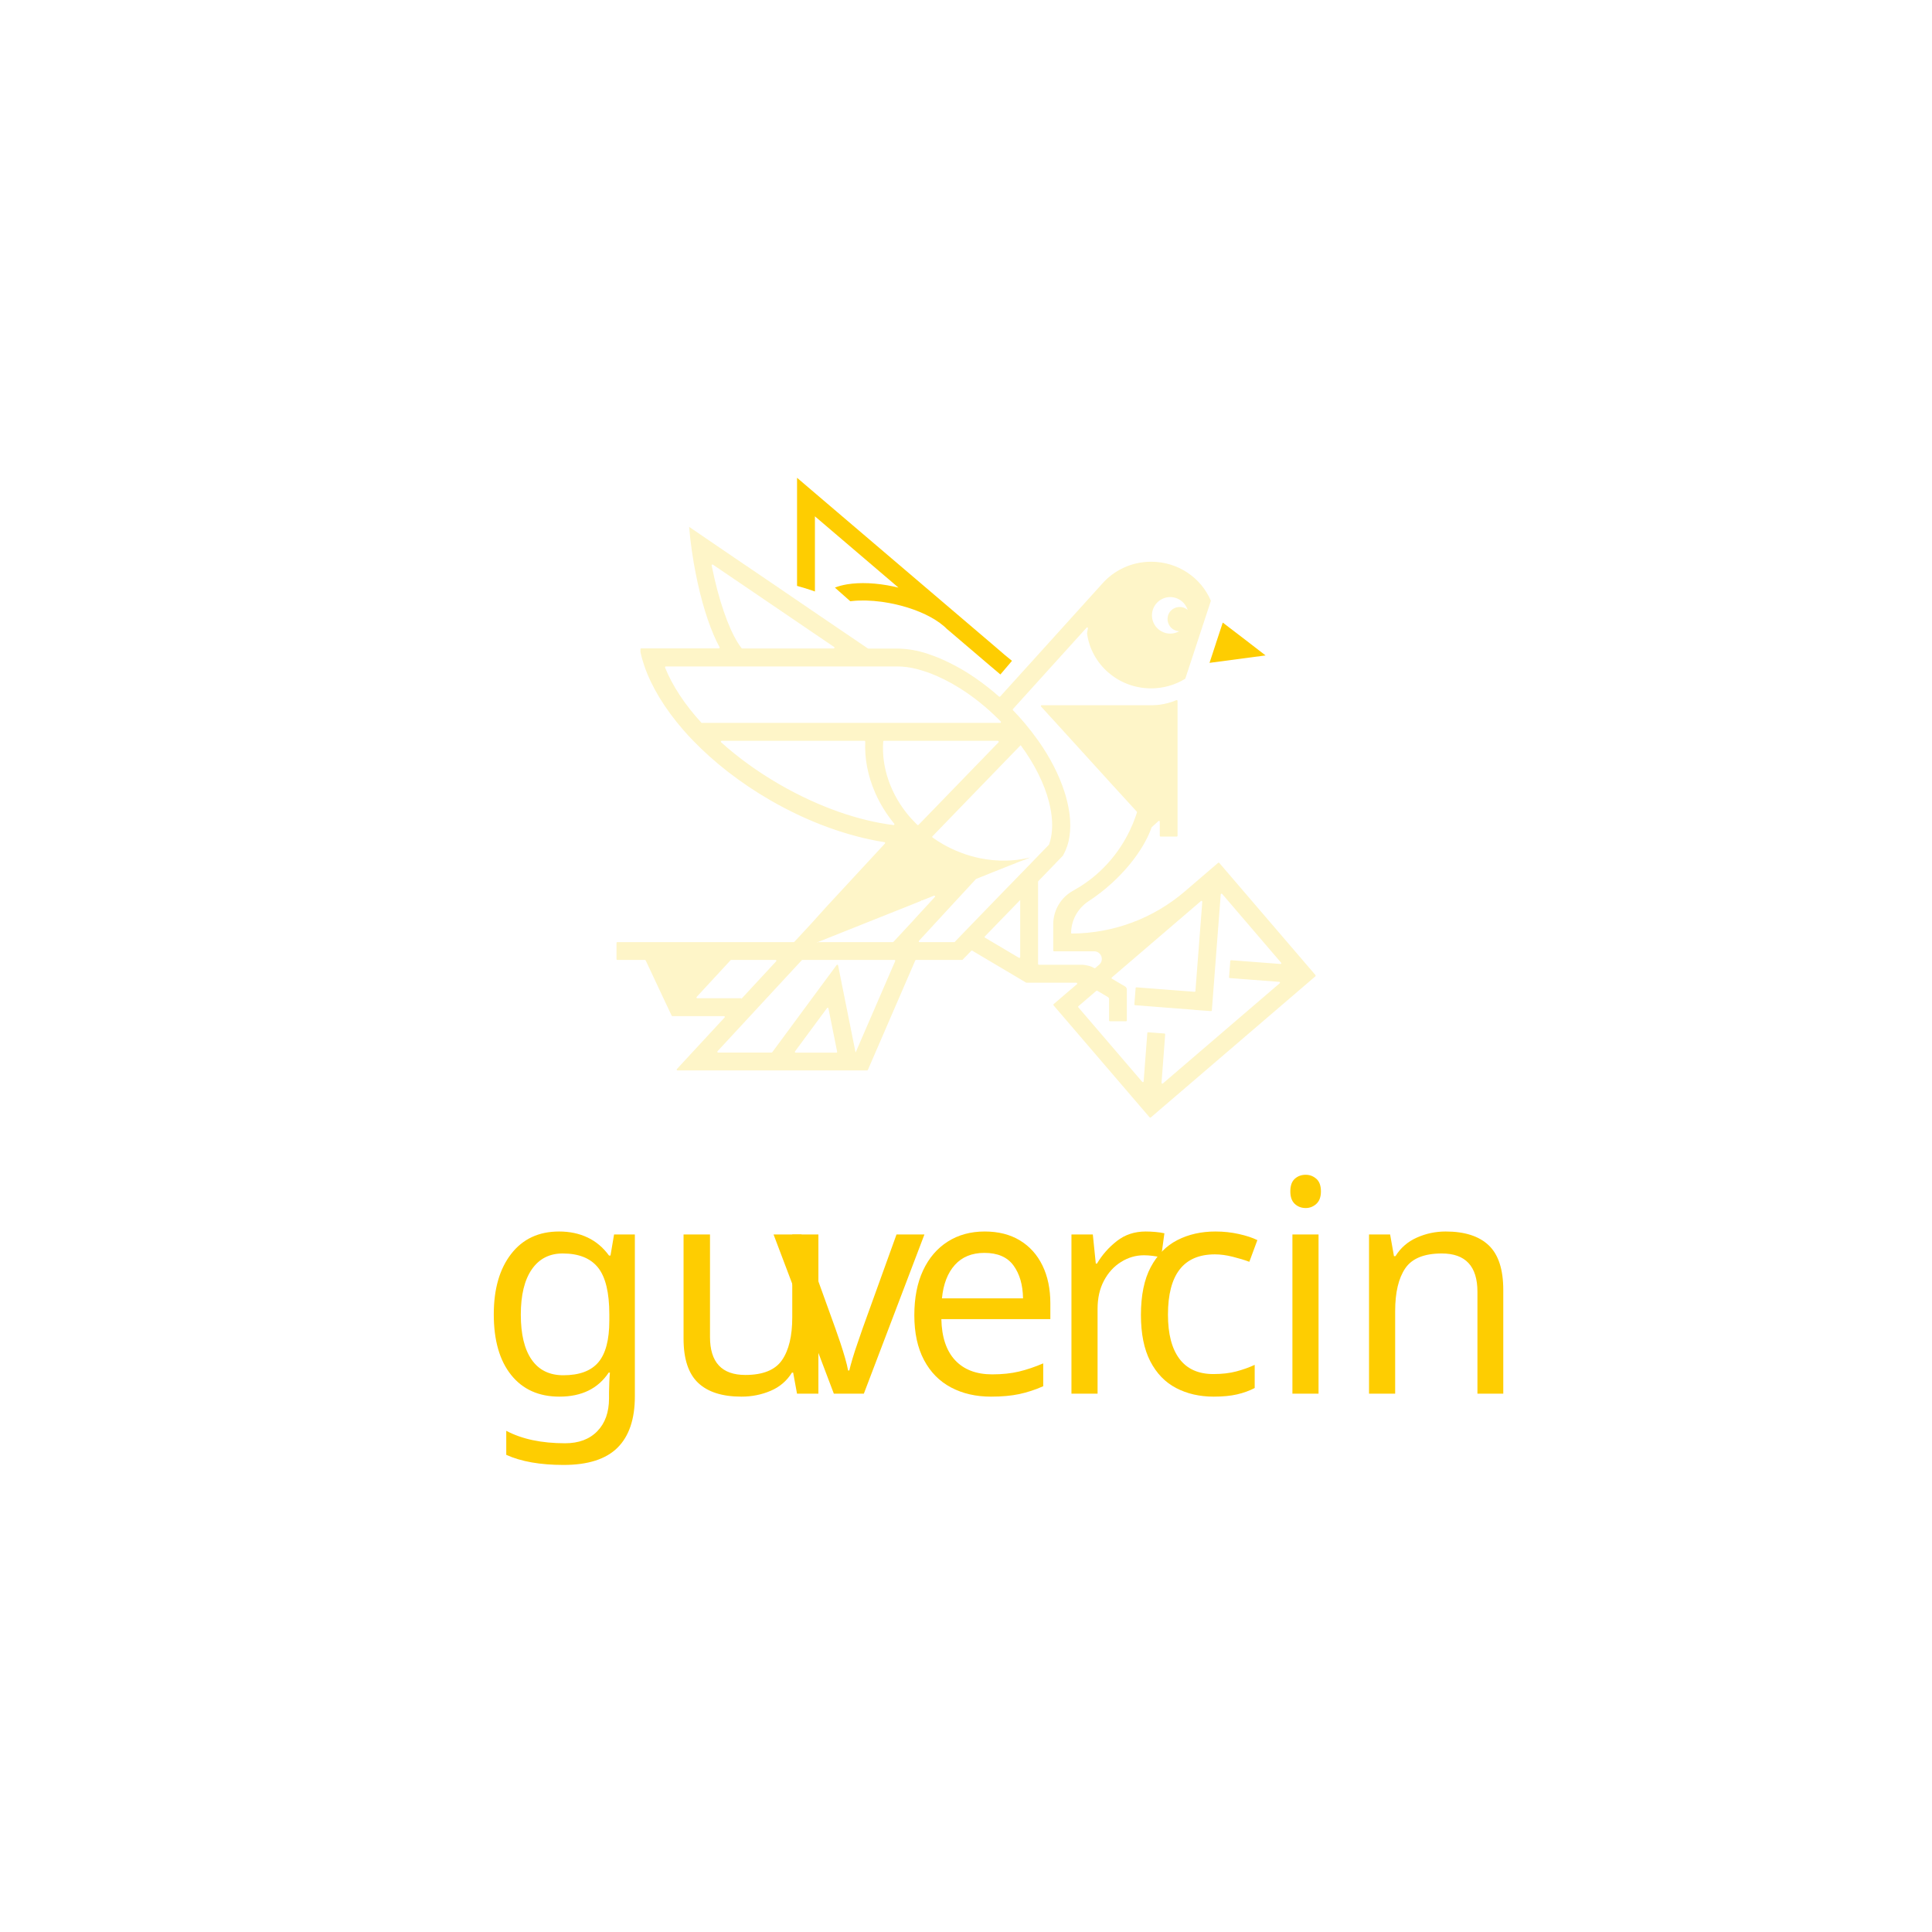
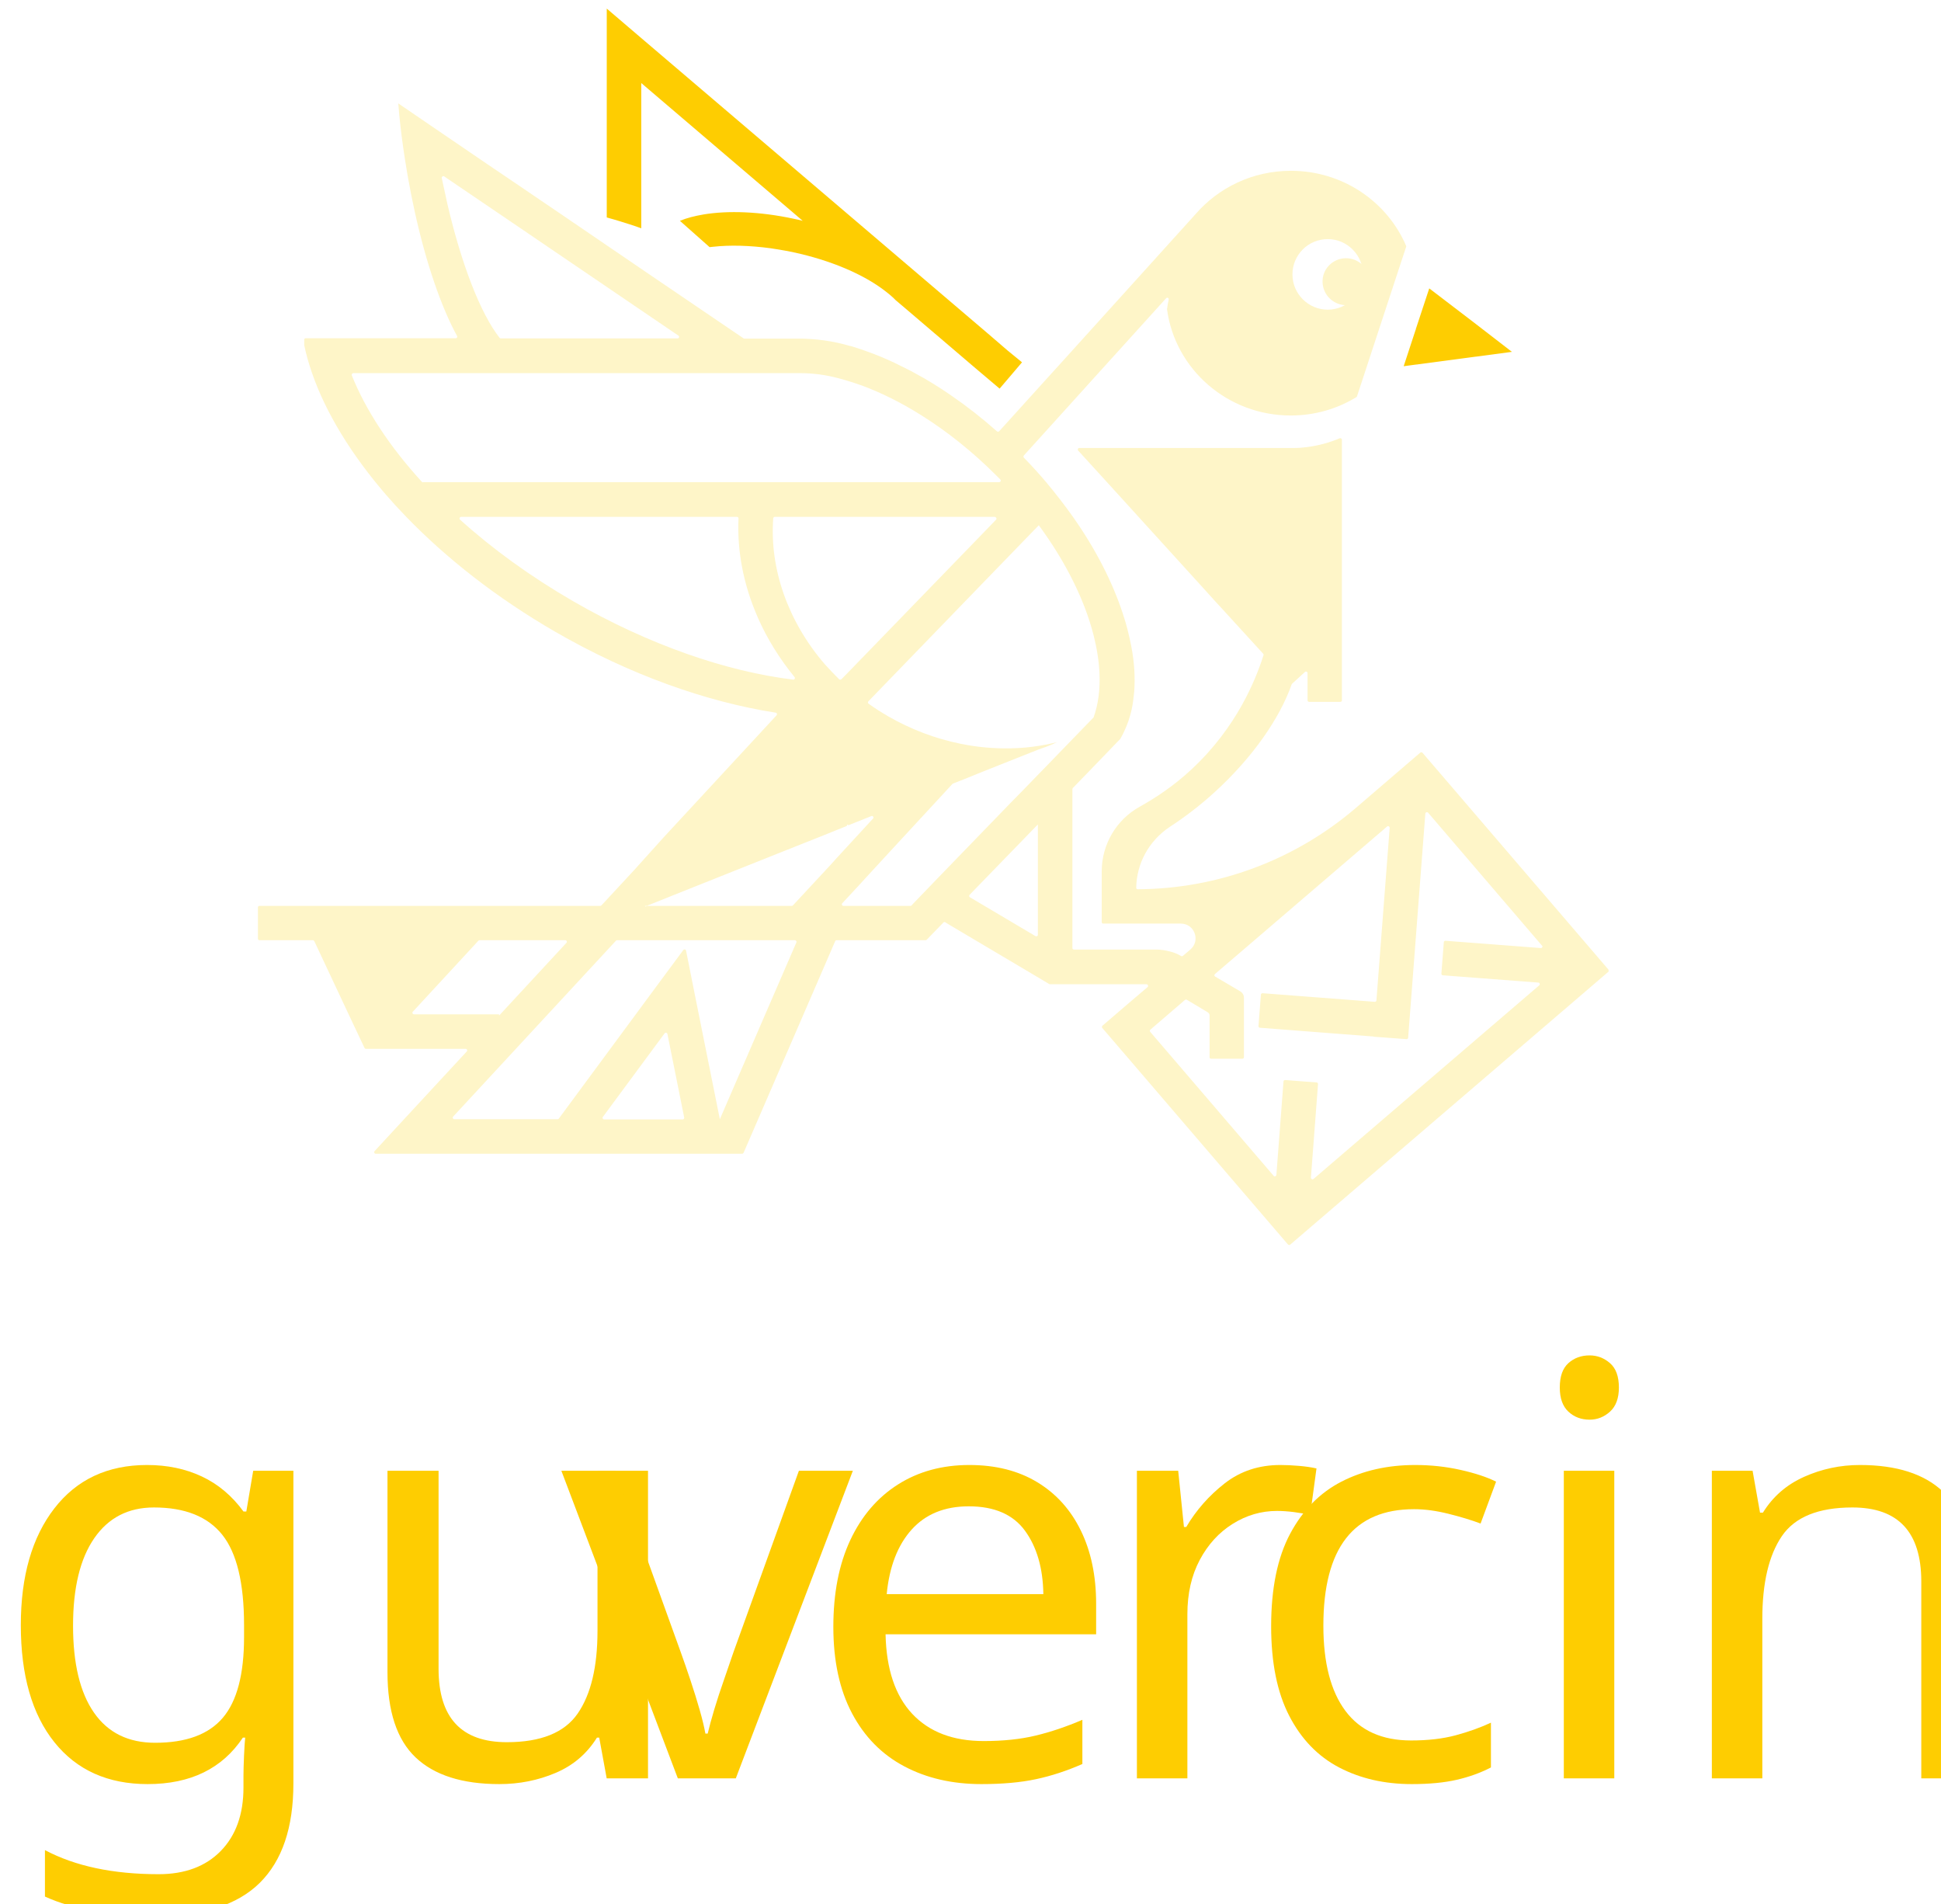
- <svg xmlns="http://www.w3.org/2000/svg" version="1.1" id="Layer_1" x="0px" y="0px" viewBox="0 0 2000 2000" style="enable-background:new 0 0 2000 2000;" xml:space="preserve">
+ <svg xmlns="http://www.w3.org/2000/svg" version="1.1" id="Layer_1" x="0px" y="0px" viewBox="500 490 1040 1020" style="enable-background:new 0 0 2000 2000;" xml:space="preserve">
  <style type="text/css">
	.st0{fill:#FEF5C8;}
	.st1{fill:#FECD01;}
	.st2{font-family:'NeueHaasDisplay-XThin';}
	.st3{font-size:307.45px;}
	.st4{letter-spacing:-3;}
	.st5{letter-spacing:-8;}
</style>
  <g id="Layer_4">
    <g>
      <path class="st0" d="M1229.1,631.1c5.5,4.3,6.5,12.3,2.2,17.7c-4.3,5.4-12.2,6.3-17.8,2c-5.5-4.3-6.5-12.3-2.2-17.7    S1223.6,626.7,1229.1,631.1L1229.1,631.1z" />
      <path class="st1" d="M1047.6,684.1l-4.5,5.3l-7.5,8.8l-9.7-8.2l-5.3-4.5l-16.4-14l-4-3.4l-15-12.8l-5.2-4.4    c-2-2.1-4.5-4.1-7.2-6.1c-11.2-8.2-28-15.4-47.5-19.6c-3.1-0.7-6.2-1.2-9.2-1.7c-1.1-0.2-2.2-0.3-3.2-0.5    c-11.2-1.5-21.8-1.8-30.8-0.8c-0.6,0.1-1.2,0.1-1.9,0.2l-15.9-14.1c3.6-1.5,7.9-2.6,12.6-3.4c13.2-2.2,30.3-1.6,48.4,2.3    c1.6,0.3,3.2,0.7,4.8,1.1l-86.5-73.8v77.8c-1.3-0.5-2.7-0.9-4-1.4l0,0c-4.9-1.6-9.7-3.1-14.5-4.4V494.6l18.5,15.8l186.9,159.3    l2.2,1.9l7.2,6.2L1047.6,684.1L1047.6,684.1z" />
      <path class="st1" d="M1310.1,678.5L1310.1,678.5l-55.1,7.3l-2.9,0.4l6.4-19.5l0.1,0l0,0c0-0.2,0-0.3,0-0.4l0,0l7.2-21.8l23.7,18.1    L1310.1,678.5L1310.1,678.5z" />
      <path class="st0" d="M1361.7,1009.3l-11.5-13.4l-76.5-89.2l-11.5-13.4c-0.3-0.3-0.8-0.4-1.2-0.1l-13.4,11.5l-21.2,18.2    c-32.6,27.9-73.9,43.3-116.8,43.5c-0.5,0-0.9-0.4-0.8-0.9c0.1-6.4,1.8-12.7,4.8-18.2c3.1-5.7,7.7-10.7,13.3-14.4    c8-5.2,16.1-11.4,23.9-18.5c20.4-18.6,34.9-39.6,41.3-57.8c0.1-0.1,0.1-0.2,0.2-0.3l6.9-6.3c0.5-0.5,1.4-0.1,1.4,0.6v14.6    c0,0.5,0.4,0.8,0.8,0.8h16.8c0.5,0,0.8-0.4,0.8-0.8V725.6c0-0.6-0.6-1-1.2-0.8c-5.4,2.3-11.3,3.9-17.3,4.7c-2.3,0.3-4.7,0.5-7,0.5    c-0.7,0-1.3,0-1.9,0s-1.3,0-1.9,0h-111.4c-0.7,0-1.1,0.9-0.6,1.4l15.6,17.1l42.1,46.3l8,8.8l8.6,9.5l1.5,1.6l23.3,25.5    c0.2,0.2,0.3,0.5,0.2,0.8c-4.1,12.9-14.2,38.5-38.5,61.1c-9.4,8.8-19.1,15.2-27.7,20c-12.7,7-20.5,20.3-20.5,34.8V984    c0,0.5,0.4,0.8,0.8,0.8h41.6c7.3,0,10.7,9.1,5.1,13.9l-4,3.4c-0.3,0.2-0.7,0.3-0.9,0.1c-1.9-1.1-4-2-6.2-2.5c-2.3-0.6-4.8-1-7.2-1    h-44.1c-0.5,0-0.8-0.4-0.8-0.8v-85.1c0-0.2,0.1-0.4,0.2-0.6l9.7-10l2.4-2.5l13.4-13.9c0.1,0,0.1-0.1,0.1-0.2    c2-3.5,3.3-6.8,4.2-9.3c1.6-4.6,2.2-8.3,2.5-10.5c0.2-1.7,0.4-3.4,0.6-5.1c0.6-7.7,0.1-16-1.6-24.7c-1.1-5.6-2.5-11.4-4.5-17.3    c-5.5-16.8-14.5-34.5-26.7-51.8c-4.4-6.2-9.2-12.4-14.3-18.5c-3.8-4.5-7.8-8.9-12-13.2c-0.3-0.3-0.3-0.8,0-1.2l27.6-30.5    l11.3-12.5l37.3-41.2c0.2-0.2,0.4-0.3,0.6-0.3c0.5,0,0.9,0.4,0.8,1c-0.4,1.7-0.7,3.5-0.9,5.2v0l0,0c4.3,32.1,32.4,56.9,66.3,56.9    c12.9,0,24.9-3.6,35.1-9.8c0.2-0.1,0.3-0.3,0.4-0.5l23-70l3.3-10c0.1-0.2,0.1-0.4,0-0.6c-10.1-23.6-33.9-40.2-61.7-40.2    c-20.5,0-38.8,9-51.1,23.2l0,0l-69.7,77.1l-11.7,12.9l-23.8,26.3c-0.3,0.3-0.8,0.4-1.2,0.1c-8-7.1-16.2-13.5-24.5-19.2    c0,0,0,0,0,0c-6.5-4.5-13.1-8.6-19.7-12.1c-1.3-0.7-2.7-1.5-4-2.1c-4.3-2.2-8.6-4.3-12.9-6.1c0,0-0.1,0-0.2-0.1    c-1.5-0.6-3-1.2-4.5-1.8c-0.5-0.2-1-0.4-1.6-0.6c-2.1-0.8-4.2-1.5-6.2-2.2c-1.7-0.6-3.4-1.1-5.1-1.6c-0.1,0-0.1,0-0.2,0    c-8.9-2.6-18.2-3.9-27.5-3.9h-29c-0.2,0-0.3,0-0.5-0.2l-48.6-33l-53.1-36.2l-3.7-2.5l-14.7-10l-17-11.5l-29.2-19.9l-18.6-12.7l0,0    c0.6,7.8,1.5,15.8,2.7,24.1c0.5,3.6,1.1,7.3,1.7,10.9c0.2,1,0.3,2.1,0.5,3.1c1.2,6.8,2.5,13.4,3.9,19.8    c6.1,27.8,14.3,51.4,22.7,66.7c0.3,0.6-0.1,1.2-0.7,1.2h-80.4c-0.5,0-0.8,0.4-0.8,0.8v2.7c0,0.1,0,0.1,0,0.2    c1,4.8,2.4,9.8,4.1,14.7c7.4,21.5,21.2,44.1,40.1,65.9c3.2,3.7,6.7,7.5,10.2,11.1c21.6,22.4,48.7,43.7,80,61.8    c40,23.1,81.1,37.6,118.2,43.4c0.7,0.1,0.9,0.9,0.5,1.4l-60.7,65.6L840,955.9L822.3,975c-0.2,0.2-0.4,0.3-0.6,0.3H639    c-0.5,0-0.8,0.4-0.8,0.8v16.8c0,0.5,0.4,0.8,0.8,0.8h28.6c0.3,0,0.6,0.2,0.8,0.5l18.4,39.2l8.5,18c0.1,0.3,0.4,0.5,0.8,0.5h53.4    c0.7,0,1.1,0.9,0.6,1.4l-33.6,36.3l-15.8,17.1c-0.5,0.5-0.1,1.4,0.6,1.4h196.3c0.3,0,0.6-0.2,0.8-0.5l1.4-3.2l47.7-110.2    c0.1-0.3,0.4-0.5,0.8-0.5h47.6c0.2,0,0.5-0.1,0.6-0.2l9-9.3c0.3-0.3,0.7-0.3,1-0.1l1.6,1l48.4,28.7l5.7,3.4    c0.1,0.1,0.3,0.1,0.4,0.1h51.7c0.8,0,1.1,1,0.6,1.5l-10.8,9.2l-13.4,11.5c-0.3,0.3-0.4,0.8-0.1,1.2l11.5,13.4l76.5,89.2l11.5,13.4    c0.3,0.3,0.8,0.4,1.2,0.1l13.4-11.5l143.8-123.3l13.4-11.5C1361.9,1010.2,1362,1009.7,1361.7,1009.3L1361.7,1009.3z M1211.4,618.1    c10.4,0,18.9,8.5,18.9,18.9s-8.5,18.9-18.9,18.9s-18.9-8.5-18.9-18.9S1200.9,618.1,1211.4,618.1z M739.7,599.2    c-1-4.5-2-9.1-3-13.8c-0.2-0.7,0.7-1.3,1.3-0.9l19,12.9l23.7,16.1l16.9,11.5l65.9,44.8c0.7,0.5,0.3,1.5-0.5,1.5h-94.6    c-0.3,0-0.5-0.1-0.7-0.3C757.6,658.2,747.3,631.9,739.7,599.2L739.7,599.2z M726.1,748.2c-17.4-19-30.2-38.6-37.6-57.1    c-0.2-0.5,0.2-1.2,0.8-1.2h239.3c6.9,0,13.8,0.9,20.5,2.7c0,0,1.6,0.4,4,1.1c2.4,0.7,5.5,1.7,8.6,2.8c10.5,3.9,21.2,9.2,32,16    c13.7,8.6,27.2,19.3,40,32.1c0.8,0.8,1.5,1.5,2.3,2.3c0.5,0.5,0.1,1.4-0.6,1.4H726.7C726.5,748.5,726.2,748.4,726.1,748.2    L726.1,748.2z M1033.7,768.4l-5.3,5.5l-75,77.4l-2.6,2.6c-0.3,0.3-0.9,0.3-1.2,0c-2.7-2.7-5.3-5.4-7.8-8.2    c-19.6-22.8-29.5-51-27.5-78c0-0.4,0.4-0.8,0.8-0.8h117.8C1033.8,767,1034.2,767.9,1033.7,768.4L1033.7,768.4z M807.1,812.1    c-22.8-13.2-43.2-28-60.6-43.7c-0.6-0.5-0.2-1.5,0.6-1.5h147.8c0.5,0,0.8,0.4,0.8,0.9c-0.8,17.5,2.7,35.4,10,52.2    c0.2,0.4,0.3,0.8,0.5,1.2c4.9,11.1,11.5,21.7,19.5,31.5c0.5,0.6,0,1.5-0.7,1.4C889.1,849.7,847.7,835.5,807.1,812.1L807.1,812.1z     M721.8,1033.4c-0.7,0-1.1-0.9-0.6-1.4l35.1-38c0.2-0.2,0.4-0.3,0.6-0.3h46c0.7,0,1.1,0.9,0.6,1.4l-36.1,39v-0.7L721.8,1033.4    L721.8,1033.4z M865.8,1089.7h-42.1c-0.7,0-1.1-0.8-0.7-1.3l33.1-44.8c0.4-0.6,1.3-0.4,1.5,0.3l9,44.8    C866.7,1089.2,866.3,1089.7,865.8,1089.7L865.8,1089.7z M926.7,994.9l-41,94.7l0,0l-13.6-67.7l-4.5-22.6c-0.1-0.7-1.1-0.9-1.5-0.3    l-13.7,18.5l-53,71.8c-0.2,0.2-0.4,0.3-0.7,0.3h-55.3c-0.7,0-1.1-0.9-0.6-1.4l87.2-94.2c0.2-0.2,0.4-0.3,0.6-0.3H926    C926.5,993.8,927,994.4,926.7,994.9L926.7,994.9z M944.5,953.9L944.5,953.9L924.9,975c-0.2,0.2-0.4,0.3-0.6,0.3h-77.4    c-0.1,0-0.2,0-0.3,0.1l-0.8,0.3l-0.2-0.4h0.9c0.1,0,0.2,0,0.3-0.1l0.7-0.3l14-5.6l37.6-15l28.1-11.2l12.1-4.8l0,0l14.4-5.8l0,0    l0.3-0.8l0.6,0.4l12.3-4.9c0.8-0.3,1.5,0.7,0.9,1.3l-6.8,7.4l-12.8,13.9L944.5,953.9L944.5,953.9z M1056.1,990.8    c0,0.7-0.7,1-1.3,0.7l-35.1-20.8c-0.5-0.3-0.5-0.9-0.2-1.3l29.3-30.2l6.4-6.6l0.9-0.9L1056.1,990.8L1056.1,990.8z M1060.9,900.2    L1060.9,900.2l-7.1,7.3l-2.9,3l-3.4,3.5l-5.7,5.8l-39.3,40.6l-13.2,13.7l-0.9,1c-0.2,0.2-0.4,0.2-0.6,0.2h-35.9    c-0.7,0-1.1-0.9-0.6-1.4l9-9.7l4.3-4.7l12.8-13.9l32.9-35.6c0.1-0.1,0.2-0.2,0.3-0.2l8.6-3.4l0,0l1.7-0.7l6.4-2.6l0,0l12.6-5    l16.6-6.6l0,0c2.5-0.8,5.2-1.8,7.9-3c0.6-0.3,1.2-0.6,1.9-0.9c-1.4,0.3-2.8,0.7-4.3,1c0,0-1.8,0.4-4.3,0.8    c-5.2,0.9-10.6,1.4-16.1,1.5c-8.9,0.2-18.1-0.6-27.2-2.5l0,0c-13.2-2.7-26.3-7.6-38.8-14.8c0,0-0.1,0-0.1-0.1    c-3.5-2-6.9-4.2-10.1-6.5c-0.4-0.3-0.5-0.9-0.1-1.3l12-12.4l54.1-55.9l18.5-19.1l6.7-6.9l0,0c14.5,19.7,24.5,40,29.3,58.7    c1.8,7.1,2.9,13.9,3.2,20.4c0.4,8.7-0.6,16.7-3.1,23.7c0,0.1-0.1,0.2-0.2,0.3l-9.7,10l0,0L1060.9,900.2L1060.9,900.2z     M1325.6,997.9l-51.1-3.9c-0.5,0-0.9,0.3-0.9,0.8l-1.3,16.8c0,0.5,0.3,0.9,0.8,0.9l51.1,3.9c0.8,0,1.1,1,0.5,1.5l-120.9,103.7    c-0.6,0.5-1.4,0-1.4-0.7l3.8-50.1c0-0.5-0.3-0.9-0.8-0.9l-16.8-1.3c-0.5,0-0.9,0.3-0.9,0.8l-3.8,50c-0.1,0.8-1,1.1-1.5,0.5    l-66.1-77.1c-0.3-0.3-0.3-0.9,0.1-1.2l18.5-15.9c0.3-0.2,0.7-0.3,1-0.1l11.2,6.7c0.6,0.4,1,1,1,1.7v22.4c0,0.5,0.4,0.8,0.8,0.8    h16.8c0.5,0,0.8-0.4,0.8-0.8v-32c0-1.3-0.7-2.5-1.8-3.2l-6.6-3.9l-7-4.1c-0.5-0.3-0.6-1-0.1-1.4l15.2-13l77-66    c0.6-0.5,1.4,0,1.4,0.7l-7.1,92.4c0,0.5-0.4,0.8-0.9,0.8l-60.1-4.6c-0.5,0-0.9,0.3-0.9,0.8l-1.3,16.8c0,0.5,0.3,0.9,0.8,0.9    l60.9,4.7v0.1l17.6,1.3c0.5,0,0.9-0.3,0.9-0.8l9.2-120c0.1-0.8,1-1,1.5-0.5l61,71.2C1326.8,997,1326.3,997.9,1325.6,997.9    L1325.6,997.9z" />
    </g>
    <text transform="matrix(1 0 0 1 494.25 1442.72)" class="st1 st2 st3">gu</text>
    <text transform="matrix(1 0 0 1 800.78 1442.72)" class="st1 st2 st3 st4">v</text>
    <text transform="matrix(1 0 0 1 929.6 1442.72)" class="st1 st2 st3">e</text>
    <text transform="matrix(1 0 0 1 1083.02 1442.72)" class="st1 st2 st3 st5">r</text>
    <text transform="matrix(1 0 0 1 1164.18 1442.72)" class="st1 st2 st3">cin</text>
  </g>
</svg>
